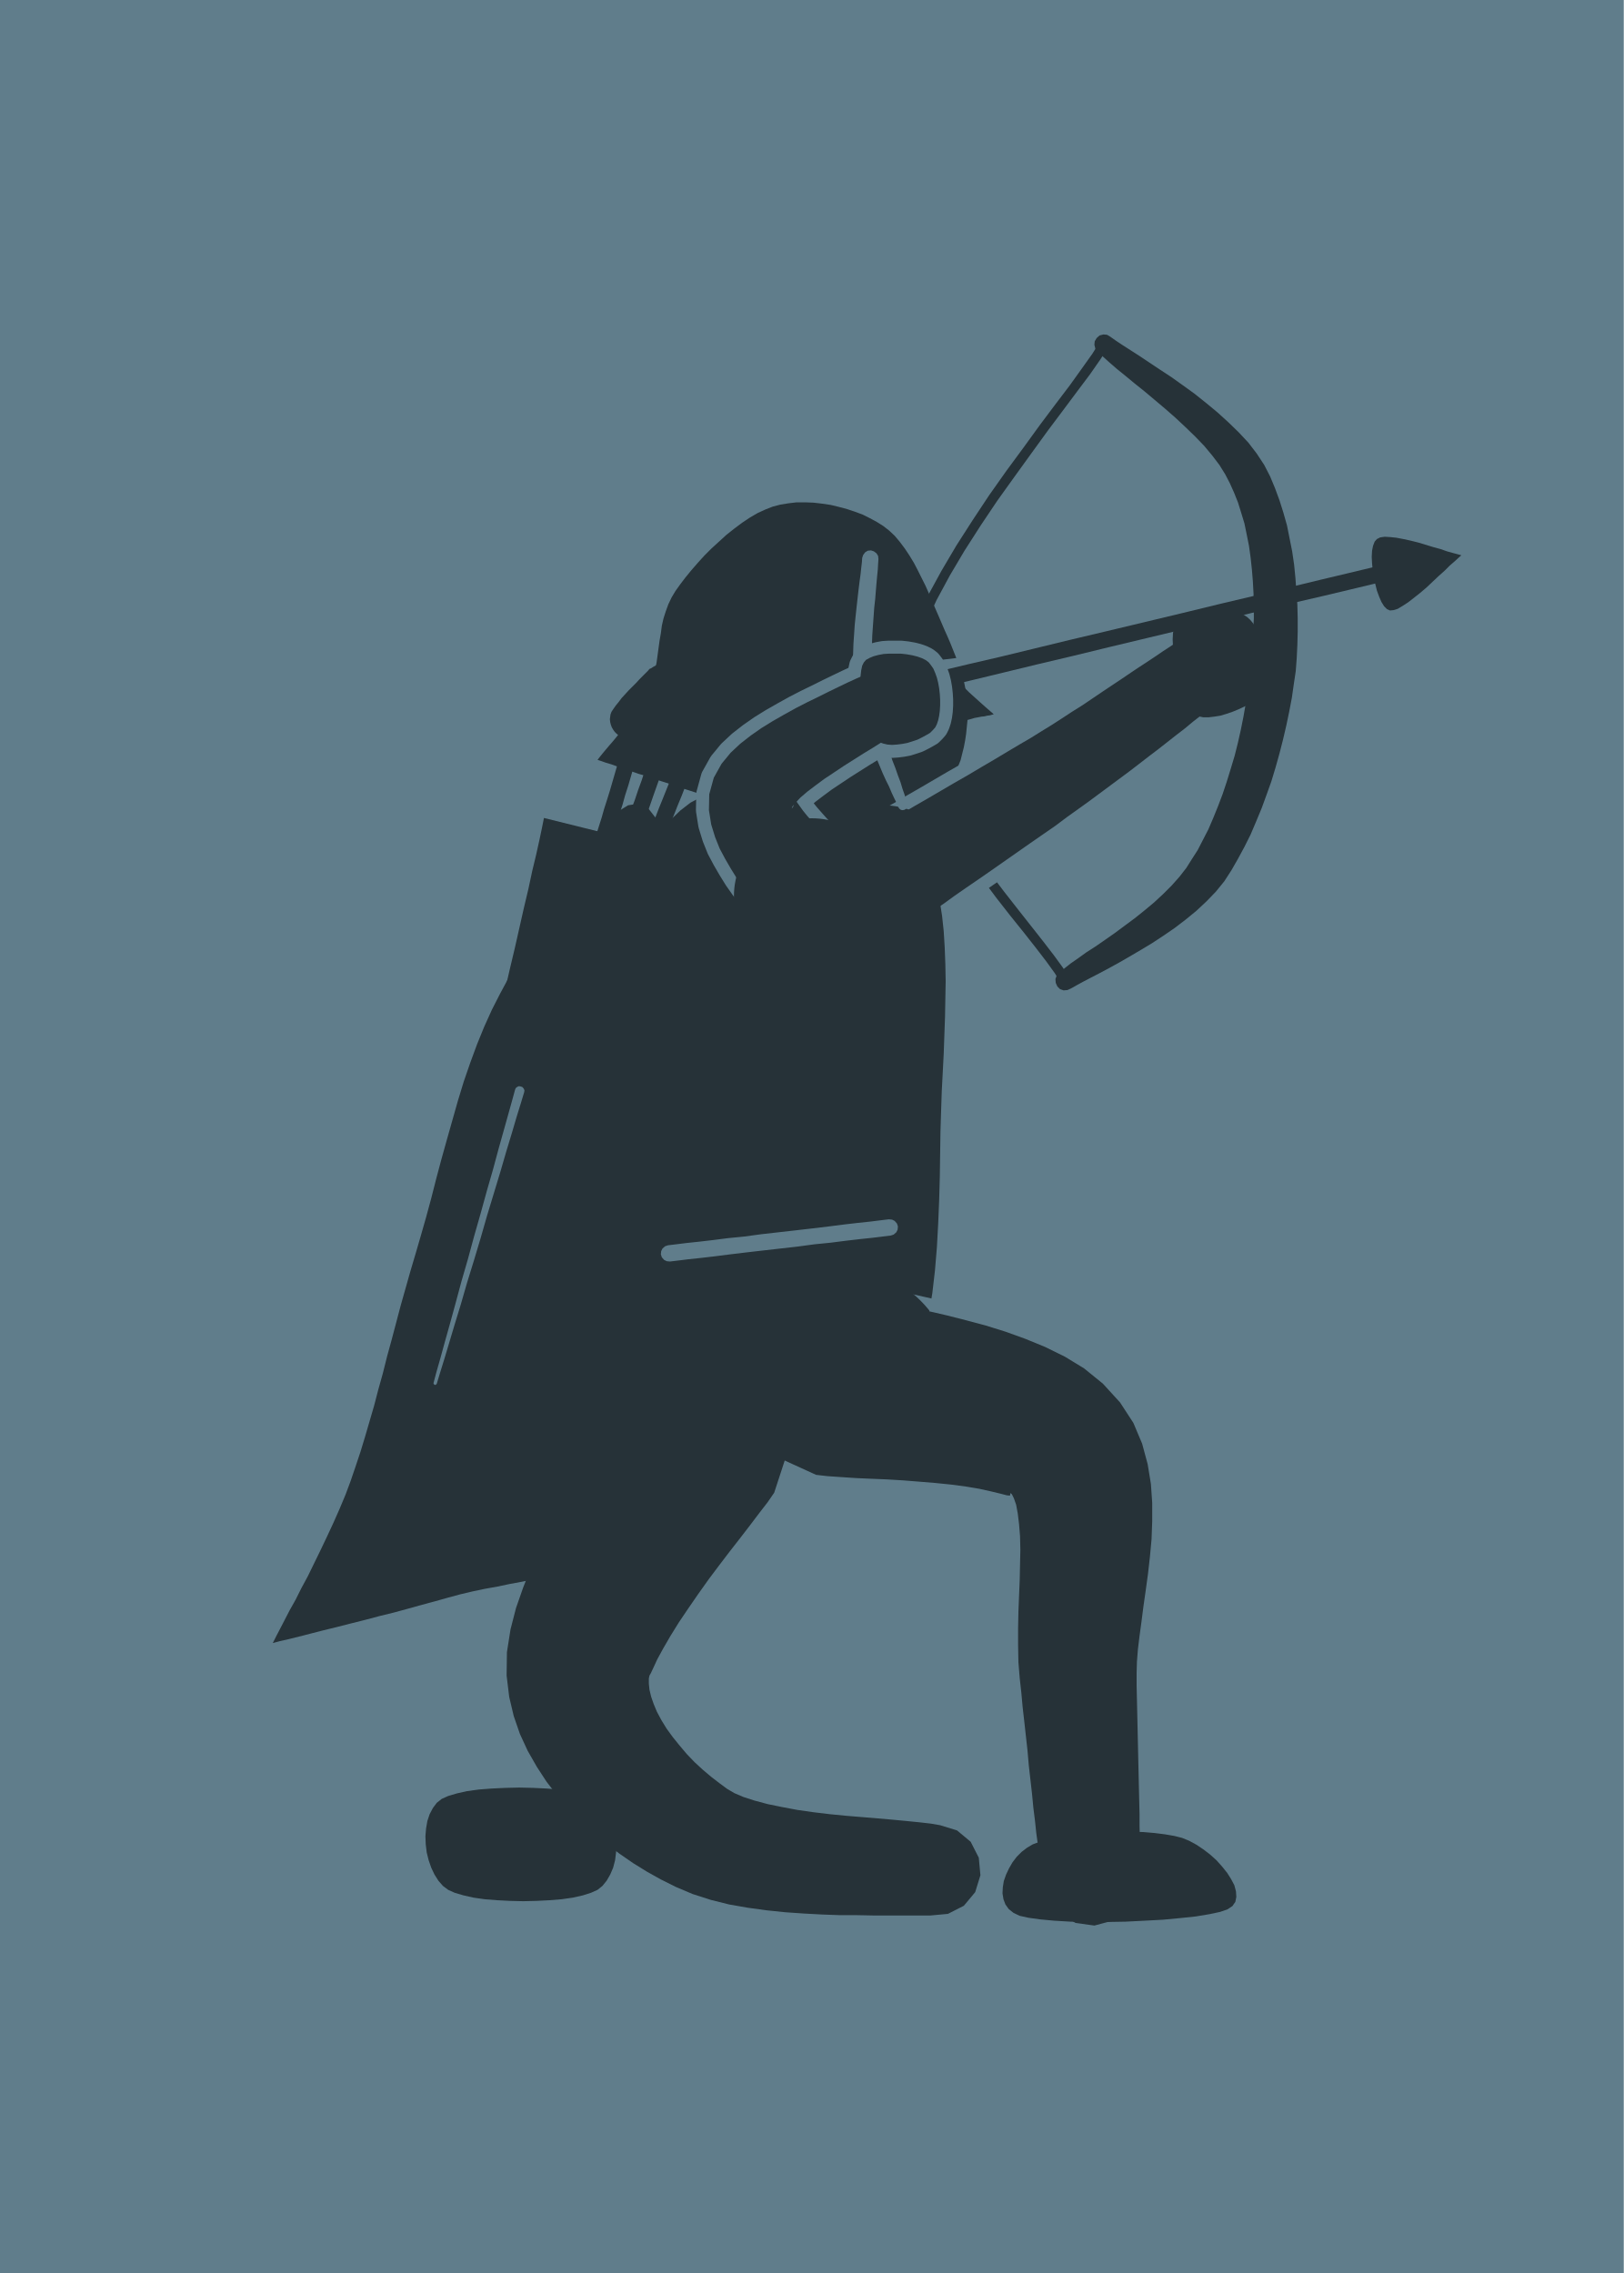
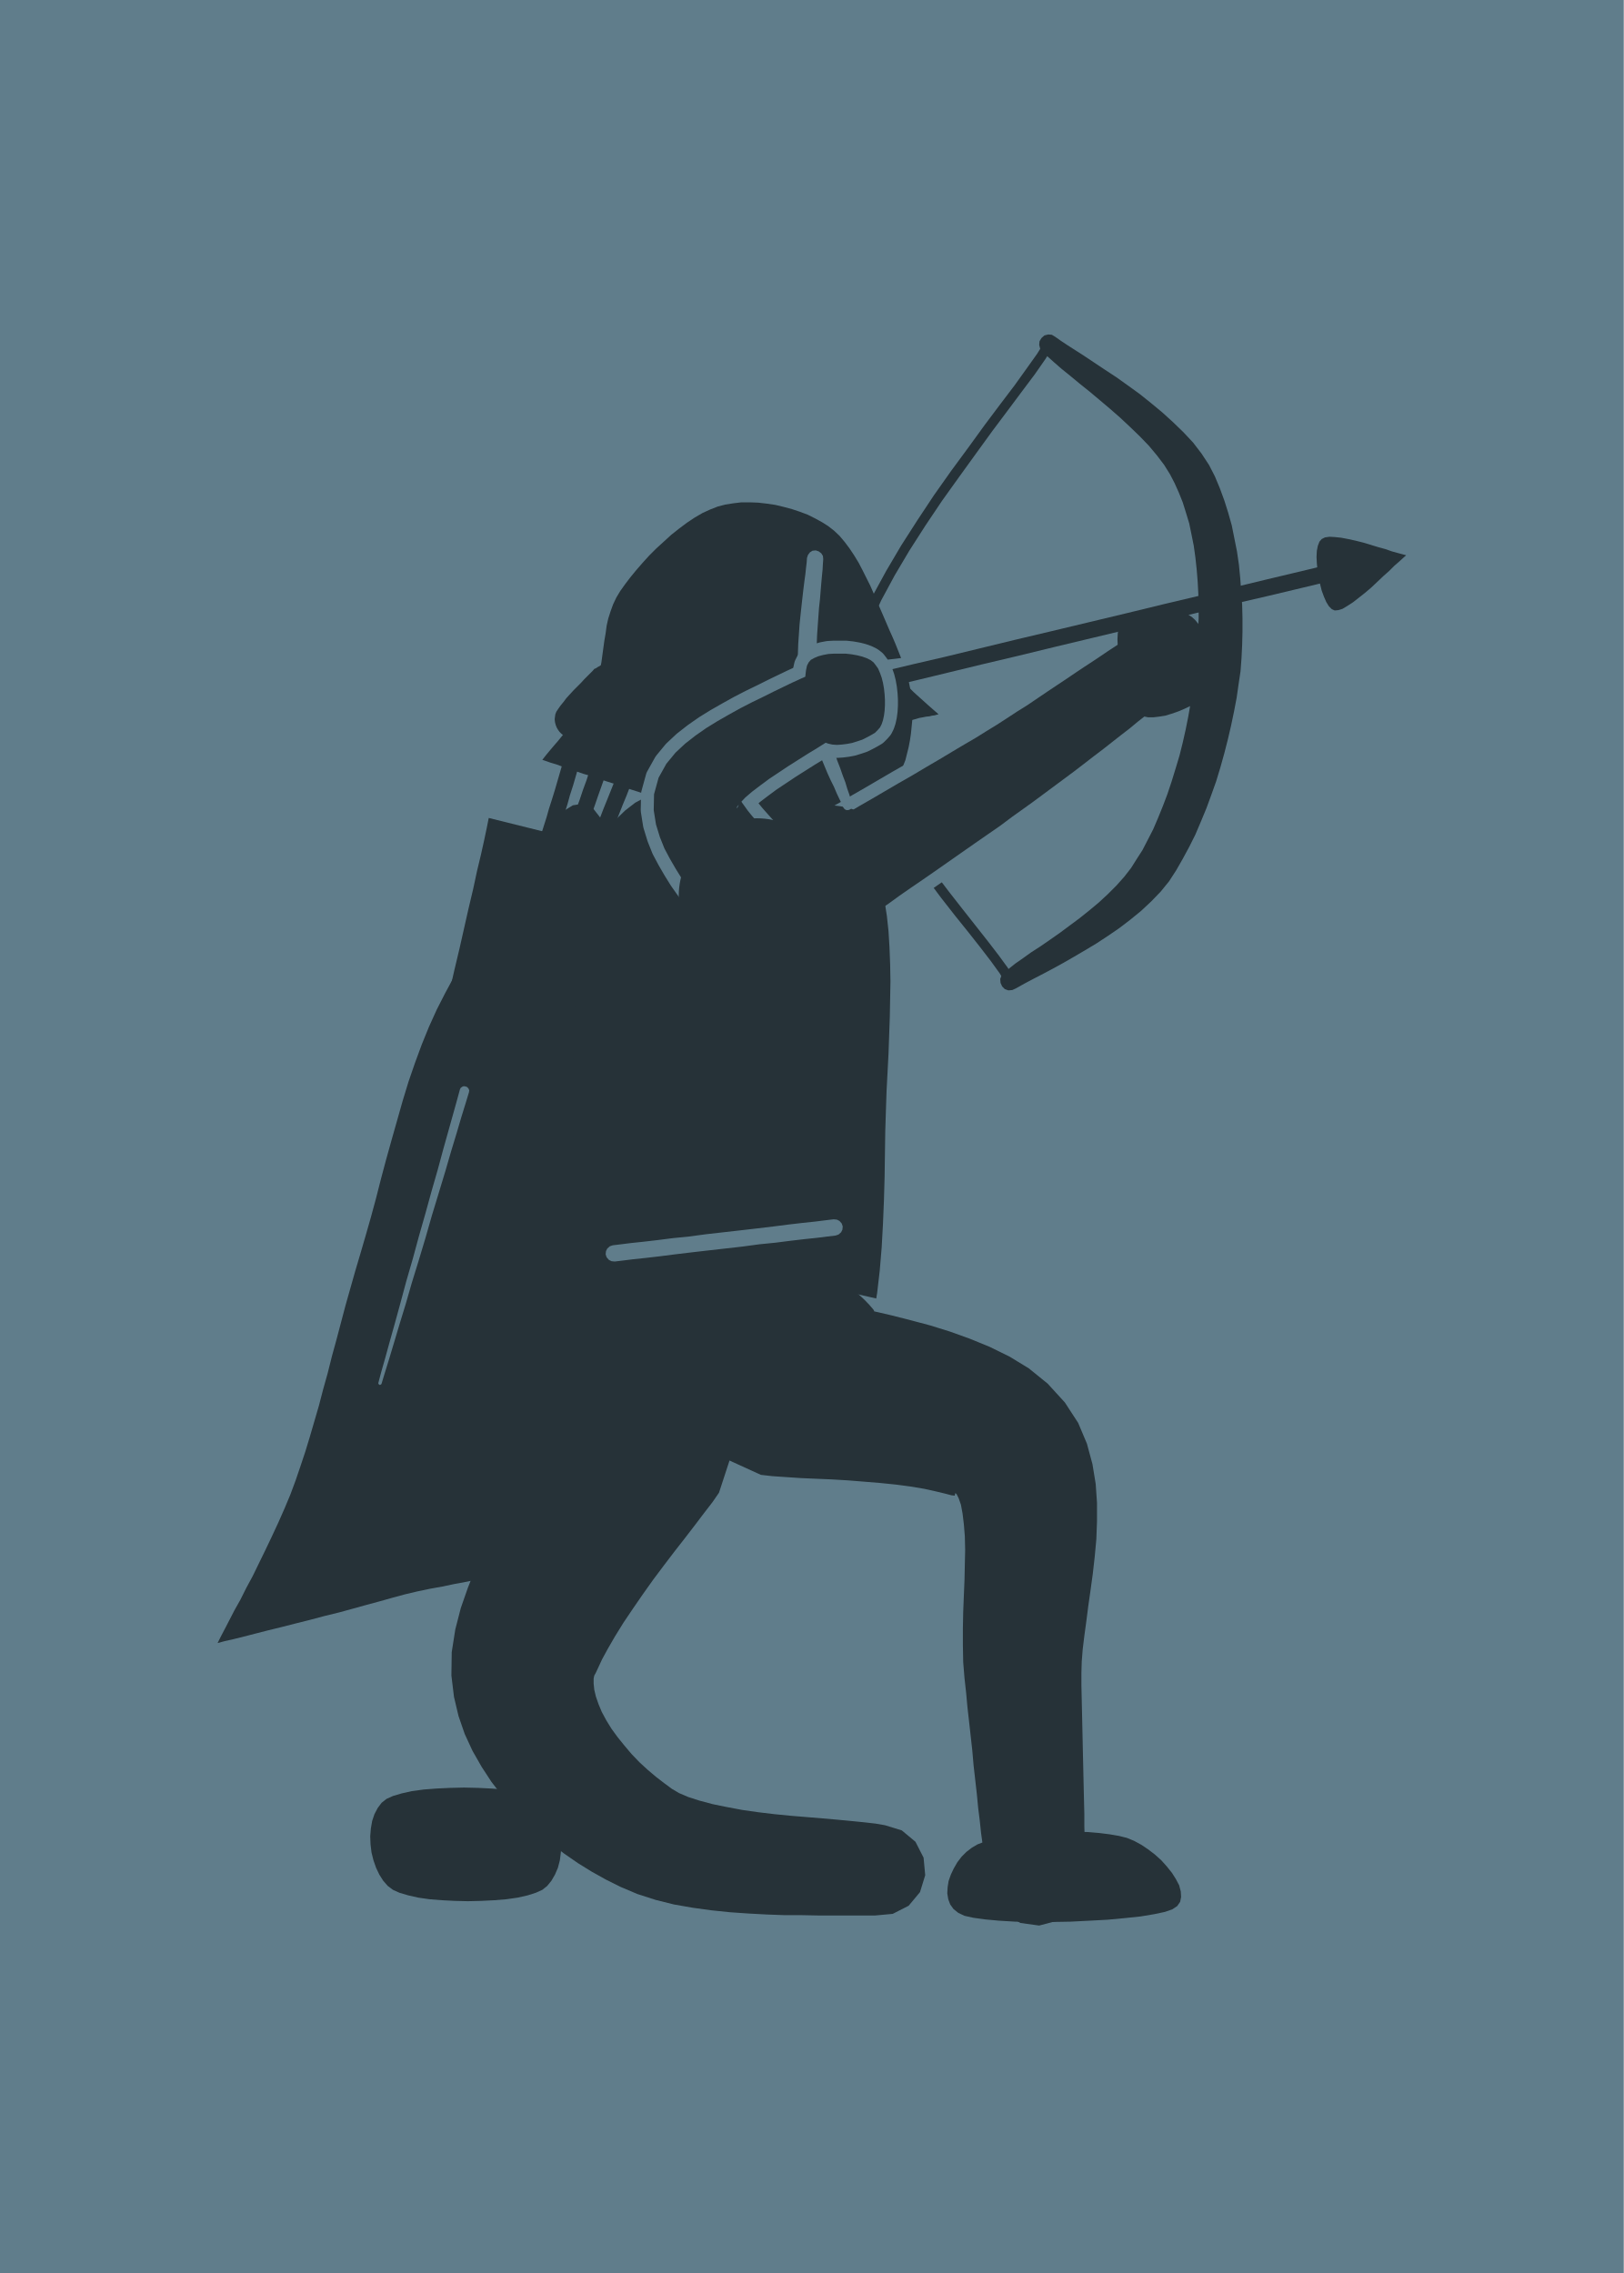
<svg xmlns="http://www.w3.org/2000/svg" viewBox="0 0 500 700">
  <rect width="500" height="700" fill="#607d8b" />
-   <g transform="translate(-12 6)">
+   <g transform="translate(-17 0) translate(-12 6)">
    <path d="M179.5 245.9L178.9 248.9L178.1 252.7L177.1 257.2L175.9 262.2L174.7 267.8L173.3 273.7L171.9 279.9L170.5 286.1L169 292.4L167.6 298.5L166.3 304.4L165 310L163.9 315.1L162.9 319.6L162.1 323.4L161.4 326.4L190.6 333.6L191.4 330.7L192.5 327L193.7 322.5L195.1 317.5L196.6 312L198.2 306.2L199.8 300.1L201.5 293.9L203.2 287.7L204.9 281.6L206.4 275.7L207.9 270.3L209.3 265.2L210.6 260.8L211.6 257L212.5 254.1Z" fill="#263238" />
    <path d="M200.4 252.7L200.8 251.2L201.4 249.4L202.1 247.1L202.8 244.6L203.7 241.8L204.5 238.9L205.5 235.8L206.4 232.7L207.3 229.6L208.2 226.5L209.1 223.6L210 220.8L210.7 218.3L211.4 216.1L212 214.2L212.4 212.7L212.5 211.7L212.2 210.8L211.6 210.1L210.7 209.6L209.7 209.5L208.8 209.8L208.1 210.4L207.6 211.3L207.2 212.8L206.6 214.6L205.9 216.9L205.2 219.4L204.3 222.2L203.5 225.1L202.5 228.2L201.6 231.3L200.7 234.4L199.8 237.5L198.9 240.4L198 243.2L197.3 245.7L196.6 247.9L196 249.8L195.6 251.3L195.5 252.3L195.8 253.2L196.4 253.9L197.3 254.4L198.3 254.5L199.2 254.2L199.9 253.6Z" fill="#263238" />
    <path d="M208.4 252.8L208.9 251.4L209.5 249.5L210.3 247.2L211.2 244.7L212.2 241.9L213.2 239L214.3 235.9L215.4 232.8L216.4 229.7L217.5 226.7L218.5 223.7L219.5 221L220.4 218.4L221.2 216.2L221.8 214.3L222.4 212.8L222.5 211.9L222.3 210.9L221.7 210.1L220.8 209.6L219.9 209.5L218.9 209.7L218.1 210.3L217.6 211.2L217.1 212.6L216.5 214.5L215.7 216.8L214.8 219.3L213.8 222.1L212.8 225L211.7 228.1L210.6 231.2L209.6 234.3L208.5 237.3L207.5 240.3L206.5 243L205.6 245.6L204.8 247.8L204.2 249.7L203.6 251.2L203.5 252.1L203.7 253.1L204.3 253.9L205.2 254.4L206.1 254.5L207.1 254.3L207.9 253.7Z" fill="#263238" />
    <path d="M216.3 252.9L216.9 251.5L217.7 249.6L218.6 247.3L219.6 244.8L220.7 242L221.9 239.1L223.1 236L224.3 232.9L225.6 229.8L226.8 226.8L228 223.8L229.1 221.1L230.1 218.5L231 216.3L231.7 214.4L232.3 212.9L232.5 212L232.3 211L231.7 210.2L230.9 209.7L230 209.5L229 209.7L228.2 210.3L227.7 211.1L227.1 212.5L226.3 214.4L225.4 216.7L224.4 219.2L223.3 222L222.1 224.9L220.9 228L219.7 231.1L218.4 234.2L217.2 237.2L216 240.2L214.9 242.9L213.9 245.5L213 247.7L212.3 249.6L211.7 251.1L211.5 252L211.7 253L212.3 253.8L213.1 254.3L214 254.5L215 254.3L215.8 253.7Z" fill="#263238" />
    <path d="M212 200L211.5 200.6L210.8 201.3L209.9 202.2L208.9 203.2L207.9 204.3L206.8 205.4L205.6 206.6L204.5 207.8L203.4 209L202.5 210.2L201.6 211.3L200.9 212.3L200.3 213.2L200 214L199.9 214.7L199.8 215.5L199.9 216.4L200.1 217.2L200.4 218L200.8 218.7L201.3 219.4L201.8 219.9L202.4 220.4L203 220.7L203.7 220.8L204.5 220.8L205.2 220.5L206 220L206.9 219.1L208 217.9L209.2 216.3L210.6 214.5L212 212.5L213.5 210.3L215 208.1L216.4 205.9L217.8 203.7L219 201.7L220.1 199.8L221 198.2L221.6 196.9L222 196L222.1 195.4L221.8 195.1L221.4 195.1L220.7 195.2L219.9 195.5L219 196L218 196.5L217 197.1L215.9 197.7L214.9 198.3L214 198.9L213.1 199.4L212.5 199.8L212 200Z" fill="#263238" />
    <path d="M222 200L221.5 200.6L220.8 201.3L219.9 202.2L218.9 203.2L217.9 204.3L216.8 205.4L215.6 206.6L214.5 207.8L213.4 209L212.5 210.2L211.6 211.3L210.9 212.3L210.3 213.2L210 214L209.9 214.7L209.8 215.5L209.9 216.4L210.1 217.2L210.4 218L210.8 218.7L211.3 219.4L211.8 219.9L212.4 220.4L213 220.7L213.7 220.8L214.5 220.8L215.2 220.5L216 220L216.9 219.1L218 217.9L219.2 216.3L220.6 214.5L222 212.5L223.5 210.3L225 208.1L226.4 205.9L227.8 203.7L229 201.7L230.1 199.8L231 198.2L231.6 196.9L232 196L232.1 195.4L231.8 195.1L231.4 195.1L230.7 195.2L229.9 195.5L229 196L228 196.5L227 197.1L225.9 197.7L224.9 198.3L224 198.9L223.1 199.4L222.5 199.8L222 200Z" fill="#263238" />
    <path d="M232 200L231.5 200.6L230.8 201.3L229.9 202.2L228.9 203.2L227.9 204.3L226.8 205.4L225.6 206.6L224.5 207.8L223.4 209L222.5 210.2L221.6 211.3L220.9 212.3L220.3 213.2L220 214L219.9 214.7L219.8 215.5L219.9 216.4L220.1 217.2L220.4 218L220.8 218.7L221.3 219.4L221.8 219.9L222.4 220.4L223 220.7L223.7 220.8L224.5 220.8L225.2 220.5L226 220L226.9 219.1L228 217.9L229.2 216.3L230.6 214.5L232 212.5L233.5 210.3L235 208.1L236.4 205.9L237.8 203.7L239 201.7L240.1 199.8L241 198.2L241.6 196.9L242 196L242.1 195.4L241.8 195.1L241.4 195.1L240.7 195.2L239.9 195.5L239 196L238 196.5L237 197.1L235.9 197.7L234.9 198.3L234 198.9L233.1 199.4L232.5 199.8L232 200Z" fill="#263238" />
    <path d="M96 500L98.2 499.4L100.9 498.8L104.1 498L107.6 497.1L111.5 496.1L115.6 495.1L119.9 494L124.3 492.9L128.8 491.7L133.3 490.6L137.7 489.4L142 488.2L146.1 487.1L150 486L153.7 485L157.5 484.1L161.3 483.3L165.2 482.6L169 481.8L172.8 481.1L176.5 480.3L180.2 479.3L183.8 478.3L187.3 477.1L190.7 475.7L193.9 474.1L197.1 472.2L200 470L202.9 467.8L205.7 465.7L208.6 463.8L211.4 461.8L214.1 459.7L216.7 457.5L219.1 454.9L221.4 451.9L223.5 448.4L225.4 444.3L227 439.5L228.3 433.9L229.3 427.5L230 420L230.3 410.8L230.4 399.7L230.2 386.8L229.7 372.7L229 357.7L228 342.1L226.9 326.5L225.5 311.1L224 296.4L222.2 282.7L220.4 270.4L218.4 260L216.2 251.7L214 246L211.5 242.8L208.6 241.5L205.4 242L202 244.1L198.3 247.4L194.5 251.8L190.6 257.1L186.7 263.1L182.8 269.4L179 276L175.4 282.6L172 288.9L168.8 294.8L166 300L163.5 304.9L161.1 310.2L158.9 315.6L156.8 321.3L154.8 327.1L153 333L151.3 339L149.6 345L147.9 351.1L146.3 357.1L144.8 363L143.2 368.9L141.6 374.5L140 380L138.4 385.4L136.9 390.7L135.4 396L134 401.3L132.6 406.6L131.2 411.7L129.9 416.9L128.5 421.9L127.2 426.9L125.8 431.7L124.4 436.5L123 441.1L121.5 445.6L120 450L118.4 454.3L116.6 458.6L114.7 462.9L112.7 467.2L110.7 471.4L108.7 475.5L106.8 479.4L104.8 483.1L103 486.7L101.2 489.9L99.6 493L98.2 495.7L97 498L96 500Z" fill="#263238" />
    <path d="M201.6 426.3L200.8 428.4L199.7 430.9L197.9 434.4L195.7 438.4L193.1 443L190.3 448L187.3 453.3L184.3 458.8L181.3 464.6L178.4 470.6L175.6 476.6L173.1 482.9L170.9 489.2L169.2 495.8L168.1 502.8L168 510L168.8 516.6L170.2 522.5L172.1 528L174.5 533.2L177.3 538.1L180.3 542.7L183.6 547L187.2 551.1L190.9 554.9L194.7 558.5L198.7 561.8L202.8 564.9L207 567.8L211.2 570.4L215.5 572.8L220.1 575.1L225.3 577.3L230.9 579.1L236.5 580.5L242.2 581.5L248 582.3L253.8 582.9L259.6 583.3L265.2 583.6L270.7 583.8L276 583.8L281 583.9L285.7 583.9L289.8 583.9L293.4 583.9L296.2 583.9L298.5 583.9L303.9 583.4L308.8 580.9L312.3 576.7L313.9 571.5L313.4 566.1L310.9 561.2L306.7 557.7L301.5 556.1L298.6 555.6L295.1 555.2L291.1 554.8L286.9 554.4L282.3 554L277.5 553.6L272.6 553.2L267.5 552.7L262.5 552.1L257.6 551.4L252.8 550.5L248.4 549.6L244.3 548.5L240.9 547.4L238.1 546.2L235.9 544.9L233.6 543.2L231 541.2L228.4 539L225.9 536.7L223.5 534.2L221.3 531.6L219.2 529L217.3 526.4L215.7 523.8L214.3 521.2L213.3 518.8L212.5 516.5L212 514.4L211.8 512.5L211.8 510.9L212 510L212.4 509.3L213.2 507.6L214.4 505L216.2 501.7L218.4 497.9L221 493.7L223.9 489.4L227 484.9L230.2 480.4L233.5 476L236.7 471.8L239.9 467.7L242.9 463.8L245.7 460.1L248.4 456.6L250.4 453.7L253.8 443.3L253 432.4L248 422.7L239.7 415.6L229.3 412.2L218.4 413L208.7 418Z" fill="#263238" />
    <path d="M148 548L150 547.1L152.7 546.3L155.8 545.6L159.5 545.1L163.4 544.8L167.6 544.6L171.9 544.5L176.2 544.6L180.3 544.8L184.3 545.1L188 545.6L191.2 546.3L193.9 547.1L196 548L197.6 549.2L198.9 550.8L200 552.7L200.8 554.8L201.4 557.1L201.8 559.5L201.9 562L201.7 564.5L201.4 566.9L200.8 569.2L199.9 571.3L198.8 573.2L197.5 574.8L196 576L194 576.9L191.5 577.7L188.4 578.4L184.9 578.9L181.2 579.2L177.2 579.4L173.1 579.5L169 579.4L165.1 579.2L161.3 578.9L157.8 578.4L154.7 577.7L152 576.9L150 576L148.4 574.8L147 573.2L145.8 571.3L144.8 569.2L144 566.9L143.4 564.5L143.1 562L143 559.5L143.2 557.1L143.6 554.8L144.3 552.7L145.3 550.8L146.5 549.2Z" fill="#263238" />
    <path d="M214 254L216.1 249.9L218.6 246.4L221.5 243.6L224.6 241.2L228 239.4L231.5 237.9L235.1 236.9L238.9 236.2L242.6 235.7L246.3 235.5L250 235.5L253.5 235.6L256.9 235.8L260 236L263 236.3L266.1 236.8L269.3 237.5L272.4 238.5L275.6 239.6L278.6 240.9L281.6 242.5L284.5 244.3L287.3 246.3L289.9 248.6L292.3 251.1L294.4 253.8L296.4 256.8L298 260L299.4 263.5L300.5 267.4L301.4 271.6L302.1 276.1L302.6 280.8L302.9 285.7L303.1 290.9L303.2 296.2L303.1 301.6L303 307.2L302.8 312.8L302.6 318.5L302.3 324.3L302 330L301.8 336L301.6 342.4L301.5 349.2L301.4 356.3L301.2 363.5L300.9 370.8L300.5 378.1L299.9 385.3L299.1 392.2L298 398.8L296.6 405L294.8 410.6L292.6 415.7L290 420L286.7 423.8L282.8 427.4L278.2 430.7L273.1 433.7L267.7 436.4L262 438.7L256.3 440.6L250.4 442.1L244.7 443.1L239.3 443.6L234.1 443.6L229.5 443L225.4 441.8L222 440L219.2 437.4L216.8 434L214.7 429.9L212.9 425.2L211.5 419.9L210.2 414.1L209.3 407.9L208.4 401.4L207.8 394.6L207.3 387.7L206.9 380.7L206.6 373.7L206.3 366.8L206 360L205.7 353L205.6 345.5L205.4 337.4L205.4 329L205.5 320.5L205.8 311.8L206.1 303.1L206.7 294.6L207.4 286.4L208.2 278.6L209.3 271.4L210.7 264.8L212.2 258.9Z" fill="#263238" />
    <mask id="root1" maskUnits="userSpaceOnUse" x="-100" y="-100" width="700" height="900">
      <rect x="-100" y="-100" width="700" height="900" fill="#fff" />
      <circle cx="270" cy="420" r="36" fill="#000" />
    </mask>
    <g mask="url(#root1)">
      <path d="M263.3 448.2L266.8 448.6L271.2 448.9L275.7 449.2L280.3 449.4L285.1 449.6L290.1 449.9L295.1 450.3L300 450.7L304.9 451.2L309.4 451.8L313.6 452.5L317.2 453.3L320.1 454L322 454.5L323 454.6L323.1 454.1L323.2 453.8L323.6 454.2L324.2 455.4L324.9 457.4L325.4 460.1L325.8 463.4L326.1 467.1L326.2 471.3L326.1 475.8L326 480.5L325.8 485.4L325.6 490.4L325.5 495.5L325.5 500.6L325.6 505.9L326 510.8L326.5 515.3L326.9 519.7L327.4 524.1L327.9 528.6L328.4 533.1L328.8 537.7L329.3 542.1L329.8 546.5L330.2 550.7L330.7 554.7L331.1 558.5L331.6 562.1L332 565.3L332.3 568.3L332.7 570.8L333 573L334.5 578.6L338.1 583.3L343.2 586.2L349 587L354.6 585.5L359.3 581.9L362.2 576.8L363 571L363 568.9L363 566.3L363 563.3L363 560L362.9 556.4L362.9 552.6L362.8 548.5L362.7 544.3L362.6 539.9L362.5 535.5L362.4 531L362.3 526.4L362.2 521.9L362.1 517.5L362 513.1L362 509.2L362.1 505.7L362.4 501.9L362.9 497.8L363.5 493.4L364.1 488.7L364.8 483.8L365.5 478.7L366.1 473.4L366.6 468L366.8 462.5L366.8 456.8L366.4 451L365.4 444.9L363.7 438.6L361 432.2L356.9 425.9L351.6 420.1L345.8 415.4L339.9 411.8L333.8 408.8L327.7 406.3L321.6 404.1L315.5 402.2L309.5 400.6L303.6 399.1L298 397.8L292.7 396.6L287.9 395.4L283.8 394.4L280.5 393.5L278.3 392.6L276.7 391.8L265.4 391.4L254.8 395.3L246.5 403L241.8 413.3L241.4 424.6L245.3 435.2L253 443.5Z" fill="#607d8b" stroke="#607d8b" stroke-width="8" stroke-linejoin="round" />
      <path d="M330 562L332.1 561.2L334.6 560.5L337.7 559.8L341 559.3L344.6 558.8L348.5 558.5L352.4 558.3L356.3 558.1L360.2 558.1L364 558.2L367.5 558.5L370.7 558.9L373.6 559.4L376 560L378.2 560.9L380.4 562.1L382.5 563.5L384.6 565.1L386.6 566.9L388.3 568.8L389.9 570.8L391.1 572.7L392.1 574.6L392.6 576.5L392.7 578.2L392.4 579.7L391.5 581L390 582L387.7 582.8L384.4 583.5L380.2 584.2L375.4 584.7L370.1 585.2L364.5 585.5L358.6 585.8L352.8 585.9L347 585.9L341.6 585.8L336.6 585.5L332.3 585.1L328.7 584.6L326 584L324.1 583.1L322.6 581.9L321.6 580.5L321 578.9L320.7 577.1L320.8 575.2L321.1 573.3L321.8 571.3L322.7 569.4L323.8 567.5L325.1 565.8L326.6 564.3L328.3 563Z" fill="#607d8b" stroke="#607d8b" stroke-width="8" stroke-linejoin="round" />
    </g>
    <path d="M263.3 448.2L266.8 448.6L271.2 448.9L275.7 449.2L280.3 449.4L285.1 449.6L290.1 449.9L295.1 450.3L300 450.7L304.9 451.2L309.4 451.8L313.6 452.5L317.2 453.3L320.1 454L322 454.5L323 454.6L323.1 454.1L323.2 453.8L323.6 454.2L324.2 455.4L324.9 457.4L325.4 460.1L325.8 463.4L326.1 467.1L326.2 471.3L326.1 475.8L326 480.5L325.8 485.4L325.6 490.4L325.5 495.5L325.5 500.6L325.6 505.9L326 510.8L326.5 515.3L326.9 519.7L327.4 524.1L327.9 528.6L328.4 533.1L328.8 537.7L329.3 542.1L329.8 546.5L330.2 550.7L330.7 554.7L331.1 558.5L331.6 562.1L332 565.3L332.3 568.3L332.7 570.8L333 573L334.5 578.6L338.1 583.3L343.2 586.2L349 587L354.6 585.5L359.3 581.9L362.2 576.8L363 571L363 568.9L363 566.3L363 563.3L363 560L362.9 556.4L362.9 552.6L362.8 548.5L362.7 544.3L362.6 539.9L362.5 535.5L362.4 531L362.3 526.4L362.2 521.9L362.1 517.5L362 513.1L362 509.2L362.1 505.7L362.4 501.9L362.9 497.8L363.5 493.4L364.1 488.7L364.8 483.8L365.5 478.7L366.1 473.4L366.6 468L366.8 462.5L366.8 456.8L366.4 451L365.4 444.9L363.7 438.6L361 432.2L356.9 425.9L351.6 420.1L345.8 415.4L339.9 411.8L333.8 408.8L327.7 406.3L321.6 404.1L315.5 402.2L309.5 400.6L303.6 399.1L298 397.8L292.7 396.6L287.9 395.4L283.8 394.4L280.5 393.5L278.3 392.6L276.7 391.8L265.4 391.4L254.8 395.3L246.5 403L241.8 413.3L241.4 424.6L245.3 435.2L253 443.5Z" fill="#263238" />
    <path d="M330 562L332.1 561.2L334.6 560.5L337.7 559.8L341 559.3L344.6 558.8L348.5 558.5L352.4 558.3L356.3 558.1L360.2 558.1L364 558.2L367.5 558.5L370.7 558.9L373.6 559.4L376 560L378.2 560.9L380.4 562.1L382.5 563.5L384.6 565.1L386.6 566.9L388.3 568.8L389.9 570.8L391.1 572.7L392.1 574.6L392.6 576.5L392.7 578.2L392.4 579.7L391.5 581L390 582L387.7 582.8L384.4 583.5L380.2 584.2L375.4 584.7L370.1 585.2L364.5 585.5L358.6 585.8L352.8 585.9L347 585.9L341.6 585.8L336.6 585.5L332.3 585.1L328.7 584.6L326 584L324.1 583.1L322.6 581.9L321.6 580.5L321 578.9L320.7 577.1L320.8 575.2L321.1 573.3L321.8 571.3L322.7 569.4L323.8 567.5L325.1 565.8L326.6 564.3L328.3 563Z" fill="#263238" />
    <path d="M196 228L196.7 227.1L197.5 226.1L198.5 224.9L199.6 223.6L200.9 222.1L202.2 220.5L203.5 218.9L204.9 217.1L206.2 215.3L207.5 213.5L208.8 211.6L210 209.8L211.1 207.9L212 206L212.8 204.1L213.4 202.1L213.8 200L214.2 197.9L214.5 195.7L214.8 193.5L215.1 191.3L215.5 189L215.8 186.7L216.3 184.5L217 182.3L217.8 180.1L218.8 178L220 176L221.5 173.9L223.1 171.8L224.9 169.6L226.9 167.3L228.9 165.1L231.1 162.9L233.4 160.8L235.7 158.7L238.1 156.8L240.5 155L242.9 153.4L245.3 152L247.7 150.9L250 150L252.3 149.4L254.8 149L257.3 148.7L259.9 148.7L262.5 148.8L265.1 149.1L267.8 149.5L270.3 150.1L272.9 150.8L275.3 151.6L277.7 152.5L279.9 153.6L282.1 154.8L284 156L285.8 157.4L287.5 159L289.1 160.9L290.6 162.9L292 165L293.4 167.3L294.6 169.6L295.8 172L297 174.4L298.1 176.9L299.1 179.3L300.1 181.6L301.1 183.9L302 186L302.9 188.1L303.8 190.1L304.7 192.2L305.5 194.2L306.3 196.2L307.1 198.2L307.8 200.3L308.4 202.2L308.9 204.2L309.3 206.2L309.7 208.2L309.9 210.1L310 212.1L310 214L309.9 216L309.7 218L309.5 220L309.2 222L308.8 224.1L308.3 226.1L307.8 228.1L307 230.1L306.2 232L305.3 233.8L304.2 235.5L303 237.1L301.6 238.6L300 240L298.2 241.3L296.2 242.5L294 243.6L291.7 244.7L289.1 245.7L286.5 246.6L283.8 247.4L280.9 248.1L278.1 248.7L275.2 249.2L272.3 249.6L269.5 249.9L266.7 250L264 250L261.3 249.8L258.6 249.4L255.8 248.8L253.1 248.1L250.2 247.3L247.4 246.3L244.6 245.3L241.8 244.2L239.1 243L236.3 241.9L233.6 240.8L231 239.8L228.5 238.8L226 238L223.5 237.2L221 236.4L218.5 235.5L216 234.7L213.5 233.9L211 233L208.6 232.3L206.3 231.5L204.2 230.8L202.2 230.1L200.3 229.4L198.6 228.9L197.2 228.4L196 228Z" fill="#263238" />
    <path d="M318 214L317.5 214.1L316.8 214.3L316 214.4L315.2 214.6L314.2 214.7L313.2 214.9L312.1 215.1L311.1 215.4L310 215.7L309 216L308.1 216.4L307.3 216.9L306.6 217.4L306 218L305.6 218.7L305.3 219.5L305.2 220.4L305.1 221.4L305.1 222.5L305.2 223.6L305.3 224.8L305.3 225.9L305.3 227L305.3 228.1L305.2 229.2L304.9 230.2L304.6 231.2L304 232L303.3 232.9L302.4 234.1L301.3 235.4L300.2 236.8L298.9 238.2L297.6 239.5L296.3 240.8L294.9 241.8L293.6 242.6L292.3 243L291 243L289.9 242.6L288.9 241.6L288 240L287.2 237.6L286.4 234.2L285.6 230.1L284.9 225.3L284.1 220.2L283.5 214.7L282.9 209L282.4 203.3L282 197.8L281.7 192.7L281.5 187.9L281.5 183.8L281.7 180.4L282 178L282.6 176.4L283.4 175.4L284.5 174.9L285.7 175L287.1 175.4L288.7 176.1L290.3 177.1L291.9 178.3L293.5 179.7L295 181.1L296.5 182.5L297.8 183.8L299 185L300 186L300.8 186.9L301.4 187.9L302 189L302.4 190.1L302.8 191.3L303.1 192.5L303.4 193.8L303.6 195L303.9 196.3L304.2 197.5L304.5 198.7L304.9 199.9L305.4 201L306 202L306.7 203L307.5 204L308.4 205.1L309.3 206.1L310.3 207.1L311.4 208.1L312.4 209L313.4 209.9L314.4 210.8L315.3 211.6L316.1 212.3L316.9 213L317.5 213.5L318 214Z" fill="#263238" />
    <path d="M277.5 165.8L277.4 167.2L277.2 168.9L277 170.8L276.7 173L276.4 175.4L276.1 178L275.8 180.7L275.5 183.5L275.2 186.4L275 189.4L274.8 192.3L274.7 195.3L274.6 198.2L274.7 201L274.8 203.8L275 206.4L275.5 209L276.2 211.6L276.9 214.2L277.8 216.9L278.7 219.5L279.7 222.2L280.7 224.8L281.8 227.3L282.8 229.7L283.8 232.1L284.8 234.3L285.8 236.3L286.6 238.2L287.4 239.9L288.1 241.3L288.6 242.5L288.9 243L289.4 243.4L289.9 243.5L290.5 243.4L291 243.1L291.4 242.6L291.5 242.1L291.4 241.5L291 240.2L290.5 238.6L289.9 236.9L289.3 234.9L288.5 232.8L287.7 230.5L286.8 228.2L286 225.7L285.1 223.2L284.3 220.6L283.5 218L282.8 215.4L282.2 212.8L281.7 210.3L281.2 207.9L281 205.6L280.7 203.3L280.5 200.8L280.4 198.2L280.4 195.4L280.5 192.6L280.6 189.7L280.8 186.8L281 184L281.2 181.2L281.5 178.5L281.7 176L281.9 173.6L282.1 171.4L282.3 169.4L282.4 167.6L282.5 166.2L282.4 165.2L281.9 164.4L281.1 163.8L280.2 163.5L279.2 163.6L278.4 164.1L277.8 164.9Z" fill="#607d8b" />
    <path d="M296.3 202L296.8 201.9L297.3 201.7L298 201.6L298.7 201.4L299.6 201.3L300.4 201.1L301.4 200.9L302.3 200.7L303.2 200.5L304.1 200.4L305 200.2L305.8 200L306.6 199.9L307.2 199.7L307.8 199.6L308.2 199.5L308.8 199.3L309.2 198.9L309.5 198.3L309.5 197.8L309.3 197.2L308.9 196.8L308.3 196.5L307.8 196.5L307.3 196.6L306.7 196.6L306.1 196.7L305.3 196.8L304.5 196.9L303.6 197L302.7 197.1L301.7 197.3L300.8 197.4L299.9 197.5L299 197.6L298.1 197.7L297.4 197.8L296.7 197.9L296.1 198L295.7 198L294.9 198.3L294.4 198.8L294.1 199.5L294 200.3L294.3 201.1L294.8 201.6L295.5 201.9Z" fill="#607d8b" />
    <path d="M218.3 382.5L220.8 382.2L224 381.8L227.8 381.4L232.1 380.9L236.8 380.3L241.8 379.7L247 379.1L252.3 378.5L257.6 377.9L262.8 377.2L267.8 376.7L272.5 376.1L276.8 375.6L280.6 375.2L283.8 374.8L286.3 374.5L287.2 374.2L288 373.5L288.4 372.7L288.5 371.7L288.2 370.8L287.5 370L286.7 369.6L285.7 369.5L283.2 369.8L280 370.2L276.2 370.6L271.9 371.1L267.2 371.7L262.2 372.3L257 372.9L251.7 373.5L246.4 374.1L241.2 374.8L236.2 375.3L231.5 375.9L227.2 376.4L223.4 376.8L220.2 377.2L217.7 377.5L216.8 377.8L216 378.5L215.6 379.3L215.5 380.3L215.8 381.2L216.5 382L217.3 382.4Z" fill="#607d8b" />
    <path d="M170.6 329.6L169.7 332.9L168.5 337.2L167.1 342.2L165.5 347.9L163.8 354.2L161.9 360.8L160 367.7L158 374.7L156.1 381.7L154.1 388.6L152.3 395.3L150.6 401.5L149 407.2L147.6 412.3L146.4 416.5L145.5 419.9L145.5 420.1L145.6 420.2L145.7 420.4L145.9 420.5L146.1 420.5L146.2 420.4L146.4 420.3L146.5 420.1L147.5 416.8L148.8 412.6L150.3 407.6L152 401.9L153.9 395.7L155.8 389.1L157.9 382.3L160 375.3L162 368.3L164.1 361.4L166.1 354.8L167.9 348.6L169.6 343L171.1 337.9L172.4 333.7L173.4 330.4L173.5 329.8L173.3 329.3L172.9 328.8L172.4 328.6L171.8 328.5L171.3 328.7L170.8 329.1Z" fill="#607d8b" />
    <path d="M350.7 99.2L348.4 102.9L345.2 107.4L341.4 112.7L337 118.5L332.2 124.9L327.2 131.8L321.9 139L316.6 146.5L311.5 154.2L306.5 162L301.9 169.8L297.7 177.5L294.2 185L291.4 192.3L289.4 199.3L288.5 205.9L288.6 212.4L289.8 219L291.7 225.6L294.4 232.3L297.7 239L301.5 245.6L305.6 252.2L309.9 258.5L314.4 264.6L318.8 270.5L323.1 276L327.2 281.1L330.9 285.8L334.2 290.1L336.8 293.7L338.7 296.8L339.1 297.2L339.7 297.5L340.2 297.5L340.8 297.3L341.2 296.9L341.5 296.3L341.5 295.8L341.3 295.2L339.3 292L336.6 288.3L333.3 284L329.6 279.3L325.5 274.1L321.2 268.6L316.8 262.8L312.4 256.8L308.1 250.5L304 244.1L300.4 237.6L297.2 231.1L294.6 224.7L292.7 218.3L291.6 212.1L291.5 206.1L292.4 199.9L294.2 193.3L297 186.2L300.4 178.8L304.5 171.2L309 163.6L314 155.8L319.1 148.2L324.4 140.8L329.6 133.6L334.6 126.7L339.4 120.3L343.8 114.4L347.7 109.2L350.9 104.6L353.3 100.8L353.5 100.3L353.5 99.7L353.2 99.1L352.8 98.7L352.3 98.5L351.7 98.5L351.1 98.8Z" fill="#263238" />
    <mask id="root2" maskUnits="userSpaceOnUse" x="-100" y="-100" width="700" height="900">
      <rect x="-100" y="-100" width="700" height="900" fill="#fff" />
      <circle cx="284" cy="266" r="24" fill="#000" />
    </mask>
    <g mask="url(#root2)">
      <path d="M292.6 279.5L294.5 278.1L296.8 276.4L299.5 274.4L302.6 272.3L305.9 269.9L309.5 267.4L313.3 264.8L317.2 262.1L321.2 259.3L325.2 256.5L329.2 253.7L333.1 251L337 248.3L340.6 245.6L344.1 243.1L347.3 240.8L350.4 238.5L353.5 236.2L356.6 233.9L359.7 231.6L362.7 229.3L365.8 226.9L368.7 224.7L371.5 222.5L374.3 220.3L376.9 218.3L379.3 216.3L381.6 214.5L383.6 212.9L385.5 211.4L387.1 210.1L388.4 208.9L391.4 205.8L392.9 201.8L392.7 197.5L390.9 193.6L387.8 190.6L383.8 189.1L379.5 189.3L375.6 191.1L374 192L372.2 193.2L370.2 194.5L368 196L365.6 197.6L363 199.3L360.3 201.1L357.5 203L354.5 205L351.5 207L348.4 209.1L345.3 211.2L342.1 213.2L338.9 215.3L335.8 217.3L332.7 219.2L329.5 221.2L325.9 223.3L322.2 225.5L318.2 227.9L314.1 230.3L309.9 232.8L305.7 235.2L301.6 237.6L297.5 240L293.5 242.3L289.8 244.5L286.2 246.5L283 248.4L280 250L277.5 251.4L275.4 252.5L270.9 256.9L268.4 262.6L268.2 268.8L270.5 274.6L274.9 279.1L280.6 281.6L286.8 281.8Z" fill="#607d8b" stroke="#607d8b" stroke-width="8" stroke-linejoin="round" />
      <path d="M374 186L374.7 185L375.8 184.1L377.2 183.4L378.7 182.8L380.4 182.4L382.3 182.1L384.3 181.9L386.2 181.8L388.2 181.9L390.1 182.1L391.8 182.4L393.5 182.8L394.9 183.3L396 184L397 184.9L397.9 186L398.8 187.4L399.7 188.9L400.5 190.7L401.2 192.5L401.8 194.4L402.2 196.3L402.6 198.2L402.8 200L402.9 201.8L402.8 203.4L402.5 204.8L402 206L401.3 207.1L400.2 208.2L398.8 209.3L397.3 210.4L395.6 211.4L393.7 212.3L391.8 213.1L389.8 213.8L387.8 214.4L385.9 214.7L384.2 214.9L382.5 214.9L381.1 214.6L380 214L379 213L378.1 211.7L377.2 209.9L376.3 207.9L375.5 205.6L374.8 203.2L374.3 200.6L373.8 198.1L373.4 195.6L373.2 193.2L373.1 190.9L373.2 189L373.5 187.3Z" fill="#607d8b" stroke="#607d8b" stroke-width="8" stroke-linejoin="round" />
    </g>
    <path d="M292.6 279.5L294.5 278.1L296.8 276.4L299.5 274.4L302.6 272.3L305.9 269.9L309.5 267.4L313.3 264.8L317.2 262.1L321.2 259.3L325.2 256.5L329.2 253.7L333.1 251L337 248.3L340.6 245.6L344.1 243.1L347.3 240.8L350.4 238.5L353.5 236.2L356.6 233.9L359.7 231.6L362.7 229.3L365.8 226.9L368.7 224.7L371.5 222.5L374.3 220.3L376.9 218.3L379.3 216.3L381.6 214.5L383.6 212.9L385.5 211.4L387.1 210.1L388.4 208.9L391.4 205.8L392.9 201.8L392.7 197.5L390.9 193.6L387.8 190.6L383.8 189.1L379.5 189.3L375.6 191.1L374 192L372.2 193.2L370.2 194.5L368 196L365.6 197.6L363 199.3L360.3 201.1L357.5 203L354.5 205L351.5 207L348.4 209.1L345.3 211.2L342.1 213.2L338.9 215.3L335.8 217.3L332.7 219.2L329.5 221.2L325.9 223.3L322.2 225.5L318.2 227.9L314.1 230.3L309.9 232.8L305.7 235.2L301.6 237.6L297.5 240L293.5 242.3L289.8 244.5L286.2 246.5L283 248.4L280 250L277.5 251.4L275.4 252.5L270.9 256.9L268.4 262.6L268.2 268.8L270.5 274.6L274.9 279.1L280.6 281.6L286.8 281.8Z" fill="#263238" />
    <path d="M374 186L374.7 185L375.8 184.1L377.2 183.4L378.7 182.8L380.4 182.4L382.3 182.1L384.3 181.9L386.2 181.8L388.2 181.9L390.1 182.1L391.8 182.4L393.5 182.8L394.9 183.3L396 184L397 184.9L397.9 186L398.8 187.4L399.7 188.9L400.5 190.7L401.2 192.5L401.8 194.4L402.2 196.3L402.6 198.2L402.8 200L402.9 201.8L402.8 203.4L402.5 204.8L402 206L401.3 207.1L400.2 208.2L398.8 209.3L397.3 210.4L395.6 211.4L393.7 212.3L391.8 213.1L389.8 213.8L387.8 214.4L385.9 214.7L384.2 214.9L382.5 214.9L381.1 214.6L380 214L379 213L378.1 211.7L377.2 209.9L376.3 207.9L375.5 205.6L374.8 203.2L374.3 200.6L373.8 198.1L373.4 195.6L373.2 193.2L373.1 190.9L373.2 189L373.5 187.3Z" fill="#263238" />
    <path d="M350.1 102.3L351.6 103.8L353.6 105.6L355.9 107.6L358.5 109.7L361.4 112.1L364.4 114.5L367.5 117.1L370.7 119.8L373.9 122.6L377 125.5L380 128.4L382.8 131.3L385.3 134.3L387.5 137.2L389.3 140.1L390.7 142.8L392 145.7L393.2 148.7L394.2 151.9L395.2 155.2L395.9 158.6L396.6 162.1L397.1 165.7L397.5 169.4L397.8 173.1L398 176.8L398.1 180.6L398.1 184.4L397.9 188.1L397.7 191.9L397.4 195.6L397 199.3L396.7 203L396.2 206.8L395.6 210.7L394.9 214.7L394.1 218.7L393.2 222.7L392.2 226.7L391 230.7L389.8 234.6L388.5 238.5L387.1 242.2L385.6 245.9L384.1 249.4L382.4 252.7L380.8 255.8L379 258.6L377.3 261.3L375.2 264L372.8 266.7L370.2 269.3L367.4 271.9L364.4 274.4L361.4 276.8L358.3 279.1L355.2 281.4L352.2 283.5L349.3 285.5L346.5 287.3L344 289.1L341.7 290.7L339.8 292.2L338.2 293.6L337.4 294.4L337 295.5L337.1 296.7L337.6 297.8L338.4 298.6L339.5 299L340.7 298.9L341.8 298.4L343.4 297.5L345.4 296.4L347.7 295.2L350.4 293.8L353.4 292.2L356.5 290.5L359.8 288.6L363.2 286.6L366.7 284.5L370.2 282.2L373.7 279.8L377.1 277.2L380.4 274.5L383.5 271.6L386.4 268.6L389 265.4L391.2 262L393.2 258.5L395.2 254.8L397.1 251L398.8 247L400.5 242.9L402 238.8L403.5 234.6L404.8 230.3L406 226L407.1 221.7L408.1 217.4L409 213.1L409.8 208.9L410.4 204.7L411 200.7L411.3 196.7L411.5 192.6L411.6 188.5L411.6 184.4L411.5 180.3L411.2 176.1L410.9 172L410.5 167.9L409.9 163.8L409.1 159.8L408.3 155.8L407.2 151.9L406 148.1L404.6 144.3L403.1 140.7L401.3 137.2L399 133.7L396.4 130.3L393.4 127.1L390.2 124L386.9 121L383.4 118.1L379.9 115.3L376.3 112.7L372.8 110.2L369.3 107.9L366 105.7L363 103.7L360.2 101.9L357.7 100.3L355.6 98.9L353.9 97.7L352.9 97.1L351.8 97L350.6 97.3L349.7 98.1L349.1 99.1L349 100.2L349.3 101.4Z" fill="#263238" />
    <path d="M290.6 208.4L296.1 207.1L303.2 205.4L311.6 203.4L321.1 201.1L331.4 198.6L342.4 196L353.9 193.2L365.6 190.4L377.3 187.6L388.7 184.9L399.8 182.2L410.1 179.7L419.6 177.5L428 175.5L435.1 173.8L440.6 172.4L441.5 172L442.1 171.3L442.5 170.4L442.4 169.4L442 168.5L441.3 167.9L440.4 167.5L439.4 167.6L433.9 168.9L426.8 170.6L418.4 172.6L408.9 174.9L398.6 177.4L387.6 180L376.1 182.8L364.4 185.6L352.7 188.4L341.3 191.1L330.2 193.8L319.9 196.3L310.4 198.5L302 200.5L294.9 202.2L289.4 203.6L288.5 204L287.9 204.7L287.5 205.6L287.6 206.6L288 207.5L288.7 208.1L289.6 208.5Z" fill="#263238" />
    <path d="M462 165L461.1 165.8L459.9 166.9L458.4 168.2L456.8 169.8L455 171.4L453.2 173.1L451.3 174.9L449.3 176.6L447.4 178.1L445.6 179.5L443.9 180.6L442.4 181.5L441.1 181.9L440 182L439.1 181.6L438.2 180.7L437.4 179.4L436.7 177.8L436 175.9L435.5 173.9L435 171.8L434.7 169.6L434.5 167.5L434.4 165.5L434.5 163.6L434.8 162.1L435.3 160.8L436 160L437 159.5L438.4 159.3L440.1 159.4L442 159.6L444.1 160L446.4 160.5L448.8 161.1L451.1 161.8L453.4 162.5L455.6 163.1L457.6 163.8L459.4 164.3L460.9 164.7L462 165Z" fill="#263238" />
    <path d="M276 196L276.9 196.2L278 196.3L279.4 196.6L281 196.8L282.7 197.1L284.5 197.3L286.4 197.6L288.2 197.9L290 198.3L291.6 198.6L293.1 198.9L294.3 199.3L295.3 199.6L296 200L296.4 200.4L296.6 200.9L296.6 201.4L296.4 202L296.1 202.7L295.7 203.3L295.1 203.9L294.5 204.4L293.8 205L293.1 205.4L292.3 205.7L291.5 206L290.7 206.1L290 206L289.2 205.8L288.3 205.3L287.3 204.7L286.2 204L285 203.2L283.8 202.3L282.6 201.4L281.4 200.4L280.3 199.5L279.2 198.6L278.2 197.8L277.3 197L276.6 196.4L276 196Z" fill="#263238" />
    <path d="M276 218L277 217.8L278.3 217.5L279.8 217.1L281.6 216.7L283.5 216.3L285.5 215.8L287.5 215.4L289.5 214.9L291.5 214.4L293.3 213.9L294.9 213.4L296.2 212.9L297.3 212.4L298 212L298.4 211.5L298.5 211L298.4 210.4L298.1 209.8L297.6 209.1L297 208.5L296.3 207.9L295.4 207.3L294.5 206.8L293.6 206.4L292.7 206.1L291.7 205.9L290.8 205.9L290 206L289.2 206.3L288.2 206.9L287.1 207.6L286 208.5L284.9 209.4L283.7 210.5L282.5 211.6L281.3 212.8L280.2 213.9L279.2 214.9L278.2 215.9L277.3 216.8L276.6 217.5L276 218Z" fill="#263238" />
    <mask id="root3" maskUnits="userSpaceOnUse" x="-100" y="-100" width="700" height="900">
      <rect x="-100" y="-100" width="700" height="900" fill="#fff" />
      <circle cx="262" cy="270" r="24" fill="#000" />
    </mask>
    <g mask="url(#root3)">
      <path d="M275.4 261.3L274.1 259.7L272.4 257.8L270.7 256L269 254.3L267.2 252.5L265.5 250.7L263.7 248.8L262.1 247L260.6 245.3L259.3 243.7L258.3 242.3L257.5 241.2L257.1 240.5L256.9 240.5L256.7 241.3L256.2 242.5L255.8 243L256 242.4L257 241.2L258.5 239.6L260.6 237.8L263.1 235.9L265.8 233.9L268.8 231.9L271.8 229.9L274.8 228L277.8 226.1L280.6 224.4L283.3 222.7L285.7 221.1L287.8 219.7L289.4 218.4L292.2 215.7L293.8 212.1L293.8 208.2L292.4 204.6L289.7 201.8L286.1 200.2L282.2 200.2L278.6 201.6L277.2 202.3L275.4 203.1L273 204.2L270.3 205.5L267.2 207L264 208.6L260.5 210.3L257 212.1L253.4 214.1L249.9 216.1L246.5 218.2L243.2 220.5L240 223L237 225.8L234.2 229.2L231.8 233.5L230.4 238.6L230.3 243.5L231 247.9L232.2 251.8L233.6 255.3L235.3 258.5L237.1 261.6L238.9 264.5L240.8 267.2L242.6 269.7L244.3 272L245.8 274.1L247.1 275.8L248 277.2L248.4 278.1L248.6 278.7L253 283.2L258.7 285.7L265 285.7L270.7 283.4L275.2 279L277.7 273.3L277.7 267Z" fill="#607d8b" stroke="#607d8b" stroke-width="8" stroke-linejoin="round" />
      <path d="M278 198L278.7 197.2L279.8 196.6L281 196.1L282.5 195.7L284.1 195.4L285.8 195.3L287.6 195.3L289.4 195.3L291.2 195.5L292.9 195.8L294.5 196.2L295.9 196.7L297.1 197.3L298 198L298.7 198.9L299.4 199.9L300 201.3L300.5 202.7L300.9 204.3L301.2 206L301.4 207.8L301.5 209.5L301.5 211.2L301.4 212.9L301.2 214.4L300.9 215.8L300.5 217L300 218L299.3 218.8L298.4 219.7L297.2 220.4L295.9 221.1L294.5 221.8L293 222.3L291.4 222.8L289.8 223.1L288.2 223.3L286.7 223.4L285.3 223.3L284 223L282.9 222.6L282 222L281.2 221.1L280.5 219.8L279.8 218.3L279.1 216.5L278.6 214.5L278 212.4L277.6 210.3L277.3 208.1L277.1 205.9L277 203.9L277 202.1L277.2 200.4L277.5 199Z" fill="#607d8b" stroke="#607d8b" stroke-width="8" stroke-linejoin="round" />
    </g>
    <path d="M275.4 261.3L274.1 259.7L272.4 257.8L270.7 256L269 254.3L267.2 252.5L265.5 250.7L263.7 248.8L262.1 247L260.6 245.3L259.3 243.7L258.3 242.3L257.5 241.2L257.1 240.5L256.9 240.5L256.7 241.3L256.2 242.5L255.8 243L256 242.4L257 241.2L258.5 239.6L260.6 237.8L263.1 235.9L265.8 233.9L268.8 231.9L271.8 229.9L274.8 228L277.8 226.1L280.6 224.4L283.3 222.7L285.7 221.1L287.8 219.7L289.4 218.4L292.2 215.7L293.8 212.1L293.8 208.2L292.4 204.6L289.7 201.8L286.1 200.2L282.2 200.2L278.6 201.6L277.2 202.3L275.4 203.1L273 204.2L270.3 205.5L267.2 207L264 208.6L260.5 210.3L257 212.1L253.4 214.1L249.9 216.1L246.5 218.2L243.2 220.5L240 223L237 225.8L234.2 229.2L231.8 233.5L230.4 238.6L230.3 243.5L231 247.9L232.2 251.8L233.6 255.3L235.3 258.5L237.1 261.6L238.9 264.5L240.8 267.2L242.6 269.7L244.3 272L245.8 274.1L247.1 275.8L248 277.2L248.4 278.1L248.6 278.7L253 283.2L258.7 285.7L265 285.7L270.7 283.4L275.2 279L277.7 273.3L277.7 267Z" fill="#263238" />
    <path d="M278 198L278.7 197.2L279.8 196.6L281 196.1L282.5 195.7L284.1 195.4L285.8 195.3L287.6 195.3L289.4 195.3L291.2 195.5L292.9 195.8L294.5 196.2L295.9 196.7L297.1 197.3L298 198L298.7 198.9L299.4 199.9L300 201.3L300.5 202.7L300.9 204.3L301.2 206L301.4 207.8L301.5 209.5L301.5 211.2L301.4 212.9L301.2 214.4L300.9 215.8L300.5 217L300 218L299.3 218.8L298.4 219.7L297.2 220.4L295.9 221.1L294.5 221.8L293 222.3L291.4 222.8L289.8 223.1L288.2 223.3L286.7 223.4L285.3 223.3L284 223L282.9 222.6L282 222L281.2 221.1L280.5 219.8L279.8 218.3L279.1 216.5L278.6 214.5L278 212.4L277.6 210.3L277.3 208.1L277.1 205.9L277 203.9L277 202.1L277.2 200.4L277.5 199Z" fill="#263238" />
  </g>
</svg>
